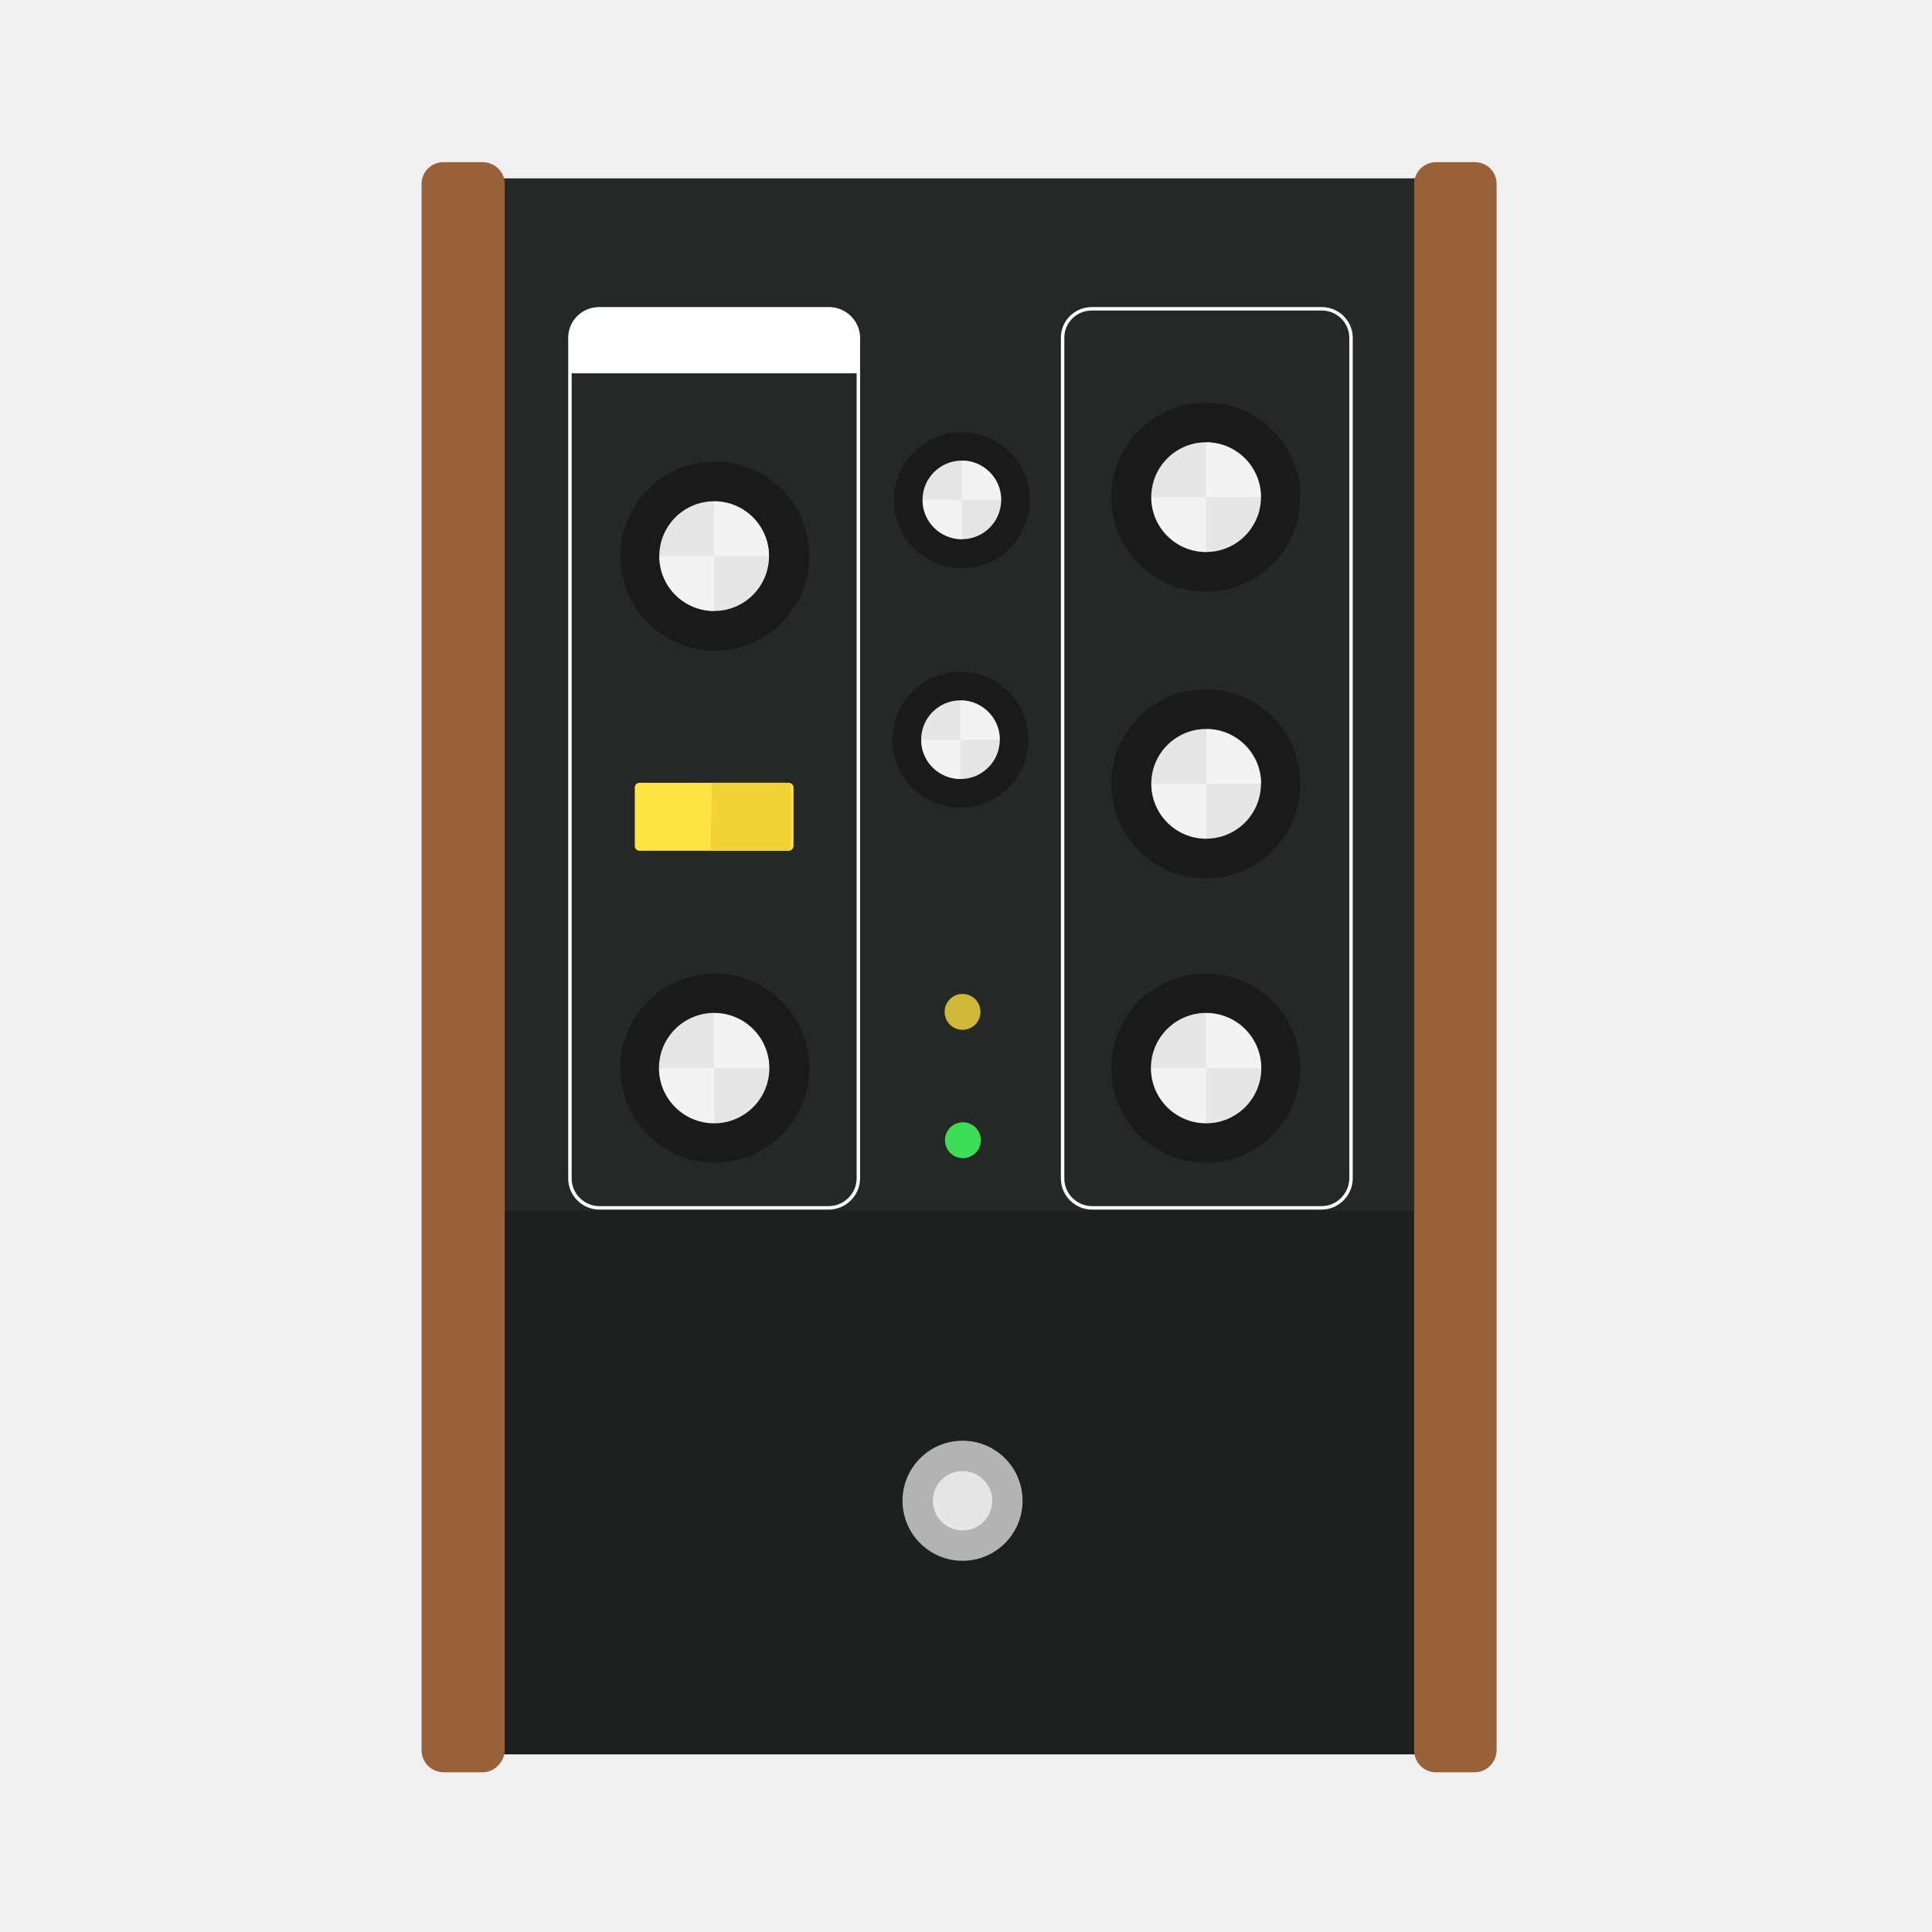
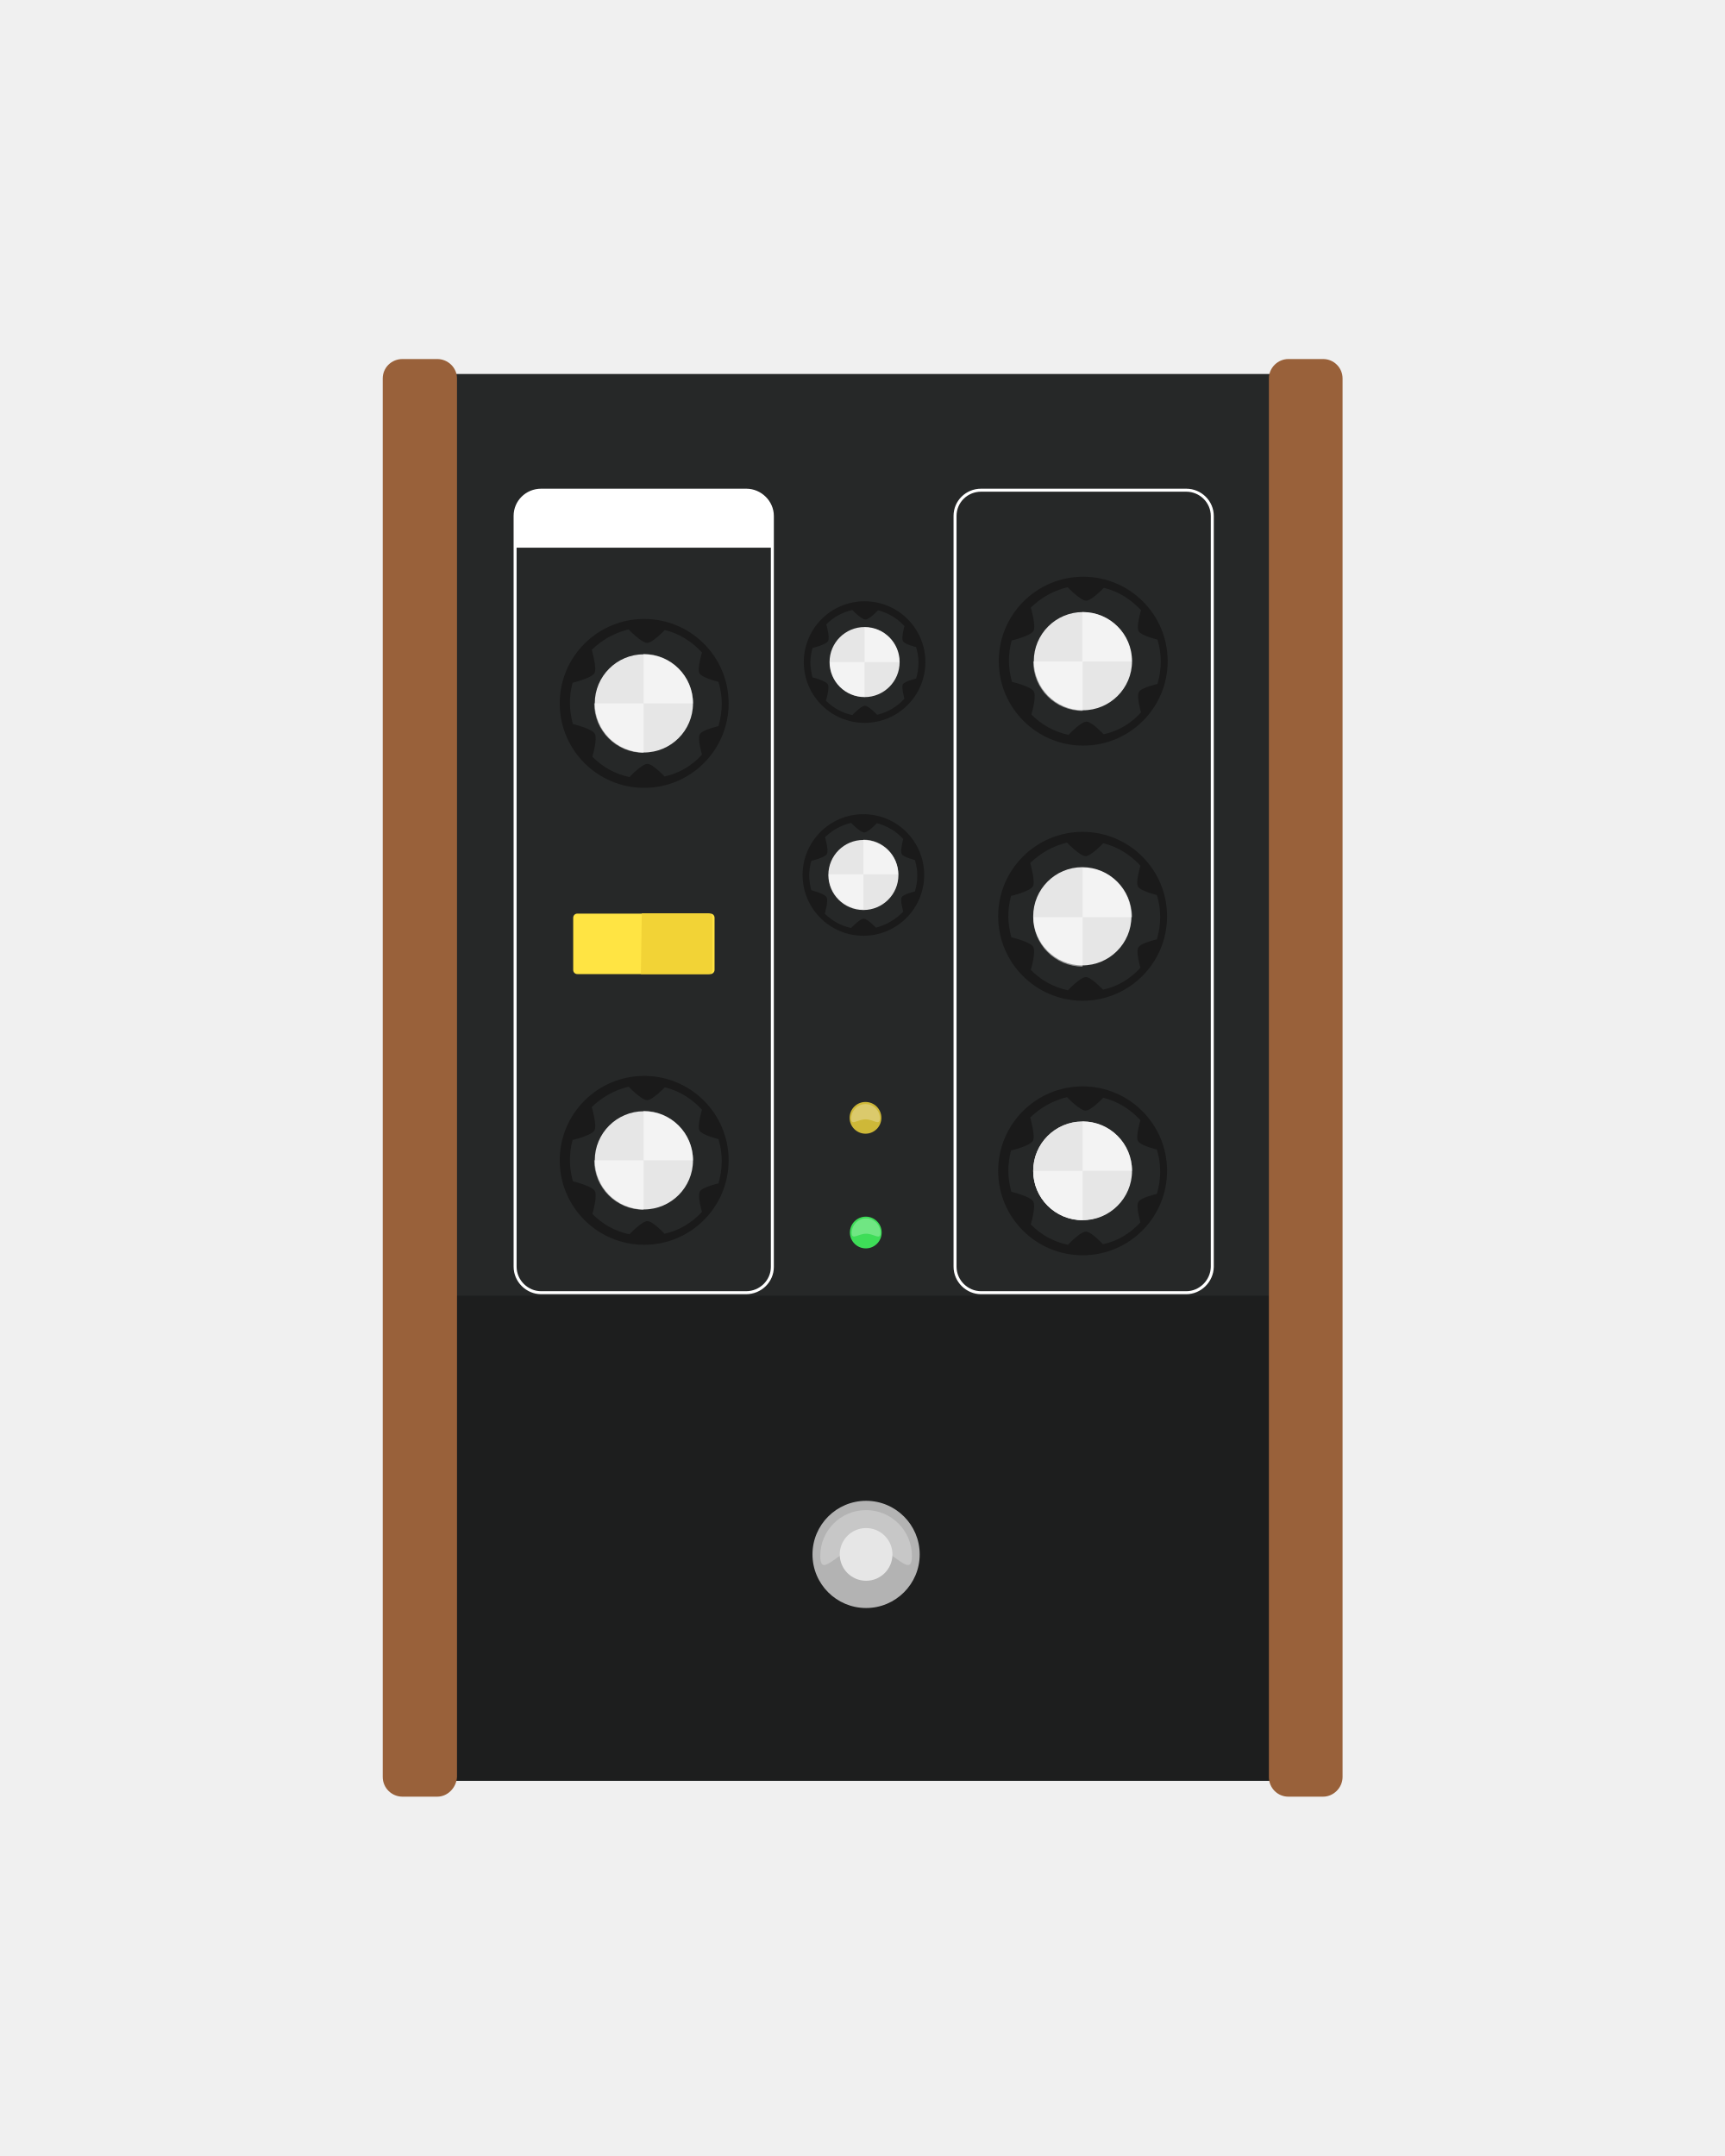
- <svg xmlns="http://www.w3.org/2000/svg" viewBox="200 0 560 560" enable-background="new 200 0 560 560">
+ <svg xmlns="http://www.w3.org/2000/svg" version="1.1" id="Layer_1" x="0px" y="0px" viewBox="0 0 576 720" enable-background="new 0 0 576 720" xml:space="preserve">
  <g>
    <g>
-       <path fill="#262828" d="M612.8 508.5h-267.4c-4.6 0-8.5-3.8-8.5-8.5v-439.8c0-4.7 3.8-8.5 8.5-8.5h267.5c4.7 0 8.5 3.8 8.5 8.5v439.8c-.2 4.7-3.9 8.5-8.6 8.5z" />
-       <path fill="#1D1E1E" d="M616.2 508.5h-274.3c-2.8 0-4.9-2.2-4.9-4.9v-147.7c0-2.8 2.2-4.9 4.9-4.9h274.5c2.8 0 4.9 2.2 4.9 4.9v147.8c-.1 2.5-2.3 4.8-5.1 4.8z" />
-     </g>
-     <g fill="#99613A">
-       <path d="M339.9 513.7h-11.3c-3.5 0-6.4-2.8-6.4-6.4v-454c0-3.5 2.8-6.3 6.4-6.3h11.3c3.5 0 6.4 2.8 6.4 6.3v454c-.1 3.5-3 6.4-6.4 6.4z" />
-       <path d="M627.5 513.7h-11.3c-3.5 0-6.3-2.8-6.3-6.4v-454c0-3.5 2.9-6.3 6.3-6.3h11.3c3.5 0 6.3 2.8 6.3 6.3v454c0 3.5-2.9 6.4-6.3 6.4z" />
+       <g>
+         <path fill="#262828" d="M426.7,594.7h-275c-4.7,0-8.7-3.9-8.7-8.7V133.6c0-4.8,3.9-8.7,8.7-8.7h275.1c4.8,0,8.7,3.9,8.7,8.7     v452.4C435.3,590.8,431.5,594.7,426.7,594.7L426.7,594.7z" />
+         <path fill="#1D1E1E" d="M430.1,594.7H148c-2.9,0-5-2.3-5-5V437.7c0-2.9,2.3-5,5-5h282.3c2.9,0,5,2.3,5,5v152     C435.3,592.3,433,594.7,430.1,594.7L430.1,594.7z" />
+       </g>
+       <g>
+         <path fill="#99613A" d="M146,600h-11.6c-3.6,0-6.6-2.9-6.6-6.6v-467c0-3.6,2.9-6.5,6.6-6.5H146c3.6,0,6.6,2.9,6.6,6.5v467     C152.4,597,149.5,600,146,600z" />
+         <path fill="#99613A" d="M441.8,600h-11.6c-3.6,0-6.5-2.9-6.5-6.6v-467c0-3.6,3-6.5,6.5-6.5h11.6c3.6,0,6.5,2.9,6.5,6.5v467     C448.3,597,445.3,600,441.8,600z" />
+       </g>
+       <g>
+         <path fill="none" stroke="#FFFFFF" stroke-miterlimit="10" d="M249.1,431.7h-68.4c-4.7,0-8.7-3.9-8.7-8.7V172.3     c0-4.8,3.9-8.6,8.7-8.6h68.5c4.7,0,8.7,3.9,8.7,8.6v250.8C257.9,427.8,254,431.7,249.1,431.7z" />
+         <path fill="#FFFFFF" d="M172.1,182.9v-10.6c0-4.8,3.9-8.6,8.7-8.6h68.5c4.7,0,8.7,3.9,8.7,8.6v10.6H172.1z" />
+       </g>
+       <path fill="none" stroke="#FFFFFF" stroke-miterlimit="10" d="M396.1,431.7h-68.5c-4.7,0-8.7-3.9-8.7-8.7V172.3    c0-4.8,3.9-8.6,8.7-8.6h68.5c4.8,0,8.7,3.9,8.7,8.6v250.8C404.7,427.8,400.8,431.7,396.1,431.7z" />
    </g>
    <g>
-       <path stroke="#fff" stroke-miterlimit="10" d="M440.2 350.1h-66.5c-4.6 0-8.5-3.8-8.5-8.5v-243.7c0-4.7 3.8-8.4 8.5-8.4h66.6c4.6 0 8.5 3.8 8.5 8.4v243.8c-.1 4.6-3.9 8.4-8.6 8.4z" fill="none" />
-       <path fill="#fff" d="M365.3 108.2v-10.3c0-4.7 3.8-8.4 8.5-8.4h66.6c4.6 0 8.5 3.8 8.5 8.4v10.3h-83.6z" />
-     </g>
-     <path stroke="#fff" stroke-miterlimit="10" d="M583.1 350.1h-66.6c-4.6 0-8.5-3.8-8.5-8.5v-243.7c0-4.7 3.8-8.4 8.5-8.4h66.6c4.7 0 8.5 3.8 8.5 8.4v243.8c-.1 4.6-3.9 8.4-8.5 8.4z" fill="none" />
-   </g>
-   <g>
-     <circle fill="#CEB838" cx="479" cy="293.3" r="5.2" />
-     <circle fill="#3EDD58" cx="479.1" cy="330.5" r="5.2" />
-   </g>
-   <g>
-     <circle fill="#B3B3B3" cx="479" cy="435" r="17.4" />
-     <circle fill="#E6E6E6" cx="479" cy="435" r="8.6" />
-   </g>
-   <g>
-     <path fill="#FFE443" d="M428.6 246.6h-43.2c-.8 0-1.4-.6-1.4-1.4v-16.9c0-.8.6-1.4 1.4-1.4h43.2c.8 0 1.4.6 1.4 1.4v16.9c0 .7-.6 1.4-1.4 1.4z" />
-     <path fill="#F2D336" d="M428 246.6h-22l.3-19.7h21.6c.8 0 1.4.6 1.4 1.4v16.9c.1.7-.5 1.4-1.3 1.4z" />
-   </g>
-   <g>
-     <g>
-       <circle fill="#1A1A1A" cx="478.4" cy="214.4" r="19.7" />
-       <circle fill="#E6E6E6" cx="478.4" cy="214.4" r="11.4" />
+       <circle fill="#CEB838" cx="289" cy="373.3" r="5.3" />
+       <circle fill="#3EDD58" cx="289.1" cy="411.6" r="5.3" />
+       <path opacity="0.26" fill="#FFFFFF" d="M289,368.7c2.6,0,4.8,2.1,4.8,4.8c0,2.6-2.1,0.3-4.8,0.3c-2.6,0-4.8,2.3-4.8-0.3    C284.3,370.8,286.4,368.7,289,368.7z" />
+       <path opacity="0.26" fill="#FFFFFF" d="M289.2,406.9c2.6,0,4.8,2.1,4.8,4.8c0,2.6-2.1,0.3-4.8,0.3c-2.6,0-4.8,2.3-4.8-0.3    C284.4,409,286.6,406.9,289.2,406.9z" />
    </g>
    <g>
-       <circle fill="#1A1A1A" cx="478.8" cy="145" r="19.7" />
-       <circle fill="#E6E6E6" cx="478.8" cy="144.9" r="11.4" />
+       <circle fill="#B3B3B3" cx="289.2" cy="519.1" r="17.9" />
+       <path opacity="0.26" fill="#FFFFFF" d="M289.2,504.3c8.5,0,15.3,6.9,15.3,15.3c0,8.5-6.9-3.5-15.3-3.5c-8.5,0-15.3,12-15.3,3.5    C273.9,511.1,280.7,504.3,289.2,504.3z" />
+       <circle fill="#E6E6E6" cx="289.2" cy="519.1" r="8.8" />
    </g>
    <g>
-       <circle fill="#1A1A1A" cx="407.2" cy="161.2" r="27.4" />
-       <circle fill="#E6E6E6" cx="407" cy="161.2" r="15.9" />
+       <path fill="#FFE443" d="M237.2,325.3h-44.4c-0.8,0-1.4-0.6-1.4-1.4v-17.4c0-0.8,0.6-1.4,1.4-1.4h44.4c0.8,0,1.4,0.6,1.4,1.4v17.4    C238.6,324.6,238,325.3,237.2,325.3z" />
+       <path fill="#F2D336" d="M236.6,325.3h-22.6l0.3-20.3h22.2c0.8,0,1.4,0.6,1.4,1.4v17.4C238,324.6,237.4,325.3,236.6,325.3    L236.6,325.3z" />
    </g>
    <g>
-       <circle fill="#1A1A1A" cx="407.2" cy="309.6" r="27.4" />
-       <circle fill="#E6E6E6" cx="407" cy="309.6" r="16" />
+       <g>
+         <circle fill="#1A1A1A" cx="215.1" cy="234.9" r="28.2" />
+       </g>
+       <g>
+         <g>
+           <path fill="#262828" d="M234.4,252c0,0-1.6-5.3-0.7-6.8c0.8-1.5,6.2-2.7,6.2-2.7c0.7-2.4,1.1-4.9,1.1-7.5c0-2.5-0.4-5-1.1-7.3      c0,0-5.4-1.3-6.3-2.8c-0.9-1.5,0.8-7,0.8-7c-3.3-3.6-7.5-6.3-12.4-7.5c0,0-4.1,4.3-5.9,4.3c-1.9,0-6.2-4.5-6.2-4.5      c-4.7,1.1-8.9,3.5-12.3,6.8c0,0,1.8,6.1,0.9,7.8c-1,1.7-7.3,3.2-7.3,3.2c-0.6,2.2-0.9,4.5-0.9,6.8c0,2.4,0.4,4.8,1,7      c0,0,6.3,1.5,7.3,3.2c1,1.7-0.8,7.7-0.8,7.7c3.3,3.4,7.6,5.8,12.4,6.8c0,0,4.1-4.4,6-4.4c1.8,0,5.7,4.2,5.7,4.2      C226.7,258.3,231.1,255.7,234.4,252z" />
+         </g>
+         <circle fill="#E6E6E6" cx="215" cy="234.9" r="16.4" />
+         <circle fill="#1A1A1A" cx="215.1" cy="387.5" r="28.2" />
+       </g>
    </g>
    <g>
-       <circle fill="#1A1A1A" cx="549.5" cy="144.1" r="27.4" />
-       <circle fill="#E6E6E6" cx="549.6" cy="144.1" r="15.9" />
+       <g>
+         <path fill="#262828" d="M234.4,404.7c0,0-1.6-5.3-0.7-6.8c0.8-1.5,6.2-2.7,6.2-2.7c0.7-2.4,1.1-4.9,1.1-7.5c0-2.5-0.4-5-1.1-7.3     c0,0-5.4-1.3-6.3-2.8c-0.9-1.5,0.8-7,0.8-7c-3.3-3.6-7.5-6.3-12.4-7.5c0,0-4.1,4.3-5.9,4.3c-1.9,0-6.2-4.5-6.2-4.5     c-4.7,1.1-8.9,3.5-12.3,6.8c0,0,1.8,6.1,0.9,7.8c-1,1.7-7.3,3.2-7.3,3.2c-0.6,2.2-0.9,4.5-0.9,6.8c0,2.4,0.4,4.8,1,7     c0,0,6.3,1.5,7.3,3.2c1,1.7-0.8,7.7-0.8,7.7c3.3,3.4,7.6,5.8,12.4,6.8c0,0,4.1-4.4,6-4.4c1.8,0,5.7,4.2,5.7,4.2     C226.7,411,231.1,408.3,234.4,404.7z" />
+       </g>
+       <circle fill="#E6E6E6" cx="215" cy="387.5" r="16.4" />
+       <circle fill="#1A1A1A" cx="361.5" cy="391" r="28.2" />
    </g>
    <g>
-       <circle fill="#1A1A1A" cx="549.5" cy="227.2" r="27.4" />
-       <circle fill="#E6E6E6" cx="549.6" cy="227.2" r="15.9" />
+       <g>
+         <path fill="#262828" d="M380.8,408.2c0,0-1.6-5.3-0.7-6.8c0.8-1.5,6.2-2.7,6.2-2.7c0.7-2.4,1.1-4.9,1.1-7.5c0-2.5-0.4-5-1.1-7.3     c0,0-5.4-1.3-6.3-2.8c-0.9-1.5,0.8-7,0.8-7c-3.3-3.6-7.5-6.3-12.4-7.5c0,0-4.1,4.3-5.9,4.3c-1.9,0-6.2-4.5-6.2-4.5     c-4.7,1.1-8.9,3.5-12.3,6.8c0,0,1.8,6.1,0.9,7.8c-1,1.7-7.3,3.2-7.3,3.2c-0.6,2.2-0.9,4.5-0.9,6.8c0,2.4,0.4,4.8,1,7     c0,0,6.3,1.5,7.3,3.2c1,1.7-0.8,7.7-0.8,7.7c3.3,3.4,7.6,5.8,12.4,6.8c0,0,4.1-4.4,6-4.4c1.8,0,5.7,4.2,5.7,4.2     C373.2,414.5,377.5,411.8,380.8,408.2z" />
+       </g>
+       <circle fill="#E6E6E6" cx="361.4" cy="391" r="16.4" />
+       <circle fill="#1A1A1A" cx="361.5" cy="306" r="28.2" />
    </g>
    <g>
-       <circle fill="#1A1A1A" cx="549.5" cy="309.6" r="27.4" />
-       <circle fill="#E6E6E6" cx="549.6" cy="309.6" r="16" />
+       <g>
+         <path fill="#262828" d="M380.8,323.2c0,0-1.6-5.3-0.7-6.8c0.8-1.5,6.2-2.7,6.2-2.7c0.7-2.4,1.1-4.9,1.1-7.5c0-2.5-0.4-5-1.1-7.3     c0,0-5.4-1.3-6.3-2.8c-0.9-1.5,0.8-7,0.8-7c-3.3-3.6-7.5-6.3-12.4-7.5c0,0-4.1,4.3-5.9,4.3c-1.9,0-6.2-4.5-6.2-4.5     c-4.7,1.1-8.9,3.5-12.3,6.8c0,0,1.8,6.1,0.9,7.8c-1,1.7-7.3,3.2-7.3,3.2c-0.6,2.2-0.9,4.5-0.9,6.8c0,2.4,0.4,4.8,1,7     c0,0,6.3,1.5,7.3,3.2c1,1.7-0.8,7.7-0.8,7.7c3.3,3.4,7.6,5.8,12.4,6.8c0,0,4.1-4.4,6-4.4c1.8,0,5.7,4.2,5.7,4.2     C373.2,329.5,377.5,326.8,380.8,323.2z" />
+       </g>
+       <circle fill="#E6E6E6" cx="361.4" cy="306" r="16.4" />
+       <circle fill="#1A1A1A" cx="361.7" cy="220.8" r="28.2" />
    </g>
-     <g fill="#fff">
-       <g opacity=".5">
-         <path d="M549.7 227.2h-15.9c0 8.8 7.1 15.9 15.9 15.9v-15.9zM549.7 227.2h15.9c0-8.8-7.1-15.9-15.9-15.9v15.9z" />
+     <g>
+       <g>
+         <path fill="#262828" d="M381,237.9c0,0-1.6-5.3-0.7-6.8c0.8-1.5,6.2-2.7,6.2-2.7c0.7-2.4,1.1-4.9,1.1-7.5c0-2.5-0.4-5-1.1-7.3     c0,0-5.4-1.3-6.3-2.8c-0.9-1.5,0.8-7,0.8-7c-3.3-3.6-7.5-6.3-12.4-7.5c0,0-4.1,4.3-5.9,4.3c-1.9,0-6.2-4.5-6.2-4.5     c-4.7,1.1-8.9,3.5-12.3,6.8c0,0,1.8,6.1,0.9,7.8c-1,1.7-7.3,3.2-7.3,3.2c-0.6,2.2-0.9,4.5-0.9,6.8c0,2.4,0.4,4.8,1,7     c0,0,6.3,1.5,7.3,3.2c1,1.7-0.8,7.7-0.8,7.7c3.3,3.4,7.6,5.8,12.4,6.8c0,0,4.1-4.4,6-4.4c1.8,0,5.7,4.2,5.7,4.2     C373.4,244.2,377.7,241.6,381,237.9z" />
      </g>
-       <g opacity=".5">
-         <path d="M549.6 309.6h-15.9c0 8.8 7.1 15.9 15.9 15.9v-15.9zM549.6 309.6h15.9c0-8.8-7.1-15.9-15.9-15.9v15.9z" />
+       <circle fill="#E6E6E6" cx="361.6" cy="220.8" r="16.4" />
+       <circle fill="#E6E6E6" cx="361.5" cy="391" r="16.5" />
+     </g>
+     <g>
+       <circle fill="#1A1A1A" cx="288.3" cy="292.2" r="20.3" />
+       <g>
+         <path fill="#262828" d="M301.6,304.4c0,0-1.1-3.8-0.5-4.8c0.6-1,4.4-1.9,4.4-1.9c0.5-1.7,0.8-3.5,0.8-5.3c0-1.8-0.3-3.5-0.8-5.2     c0,0-3.8-0.9-4.4-2c-0.6-1.1,0.5-5,0.5-5c-2.3-2.6-5.4-4.4-8.8-5.3c0,0-2.9,3.1-4.2,3.1c-1.4,0-4.4-3.2-4.4-3.2     c-3.4,0.8-6.4,2.5-8.7,4.8c0,0,1.3,4.4,0.6,5.6c-0.7,1.2-5.2,2.3-5.2,2.3c-0.4,1.5-0.7,3.2-0.7,4.8c0,1.7,0.3,3.4,0.7,5     c0,0,4.4,1.1,5.1,2.3c0.7,1.2-0.6,5.5-0.6,5.5c2.4,2.4,5.4,4.1,8.8,4.8c0,0,2.9-3.1,4.2-3.1c1.3,0,4.1,3,4.1,3     C296.2,308.8,299.3,306.9,301.6,304.4z" />
      </g>
-       <g opacity=".5">
-         <path d="M549.6 144.1h-15.9c0 8.8 7.1 15.9 15.9 15.9v-15.9zM549.6 144.1h15.9c0-8.8-7.1-15.9-15.9-15.9v15.9z" />
+       <circle fill="#E6E6E6" cx="288.3" cy="292.2" r="11.7" />
+     </g>
+     <g>
+       <circle fill="#1A1A1A" cx="288.7" cy="221.1" r="20.3" />
+       <g>
+         <path fill="#262828" d="M302,233.3c0,0-1.1-3.8-0.5-4.8c0.6-1,4.4-1.9,4.4-1.9c0.5-1.7,0.8-3.5,0.8-5.3c0-1.8-0.3-3.5-0.8-5.2     c0,0-3.8-0.9-4.4-2c-0.6-1.1,0.5-5,0.5-5c-2.3-2.6-5.4-4.4-8.8-5.3c0,0-2.9,3.1-4.2,3.1c-1.4,0-4.4-3.2-4.4-3.2     c-3.4,0.8-6.4,2.5-8.7,4.8c0,0,1.3,4.4,0.6,5.6c-0.7,1.2-5.2,2.3-5.2,2.3c-0.4,1.5-0.7,3.2-0.7,4.8c0,1.7,0.3,3.4,0.7,5     c0,0,4.4,1.1,5.1,2.3c0.7,1.2-0.6,5.5-0.6,5.5c2.4,2.4,5.4,4.1,8.8,4.8c0,0,2.9-3.1,4.2-3.1c1.3,0,4.1,3,4.1,3     C296.6,237.8,299.7,235.9,302,233.3z" />
      </g>
-       <g opacity=".5">
-         <path d="M407 161.2h-15.9c0 8.8 7.1 15.9 15.9 15.9v-15.9zM407 161.2h15.9c0-8.8-7.1-15.9-15.9-15.9v15.9z" />
+       <circle fill="#E6E6E6" cx="288.7" cy="221.1" r="11.7" />
+     </g>
+     <g>
+       <g opacity="0.5">
+         <path fill="#FFFFFF" d="M288.7,221.1h-11.6c0,6.5,5.2,11.6,11.6,11.6V221.1z M288.7,221.1h11.6c0-6.5-5.2-11.6-11.6-11.6V221.1z" />
      </g>
-       <g opacity=".5">
-         <path d="M407 309.6h-15.9c0 8.8 7.1 15.9 15.9 15.9v-15.9zM407 309.6h15.9c0-8.8-7.1-15.9-15.9-15.9v15.9z" />
+       <g opacity="0.5">
+         <path fill="#FFFFFF" d="M288.3,292h-11.6c0,6.5,5.2,11.6,11.6,11.6V292z M288.3,292h11.6c0-6.5-5.2-11.6-11.6-11.6V292z" />
      </g>
-       <g opacity=".5">
-         <path d="M478.4 214.4h-11.4c0 6.3 5.1 11.4 11.4 11.4v-11.4zM478.4 214.4h11.4c0-6.3-5.1-11.4-11.4-11.4v11.4z" />
+       <g opacity="0.5">
+         <path fill="#FFFFFF" d="M214.9,234.9h-16.5c0,9.1,7.3,16.5,16.5,16.5V234.9z M214.9,234.9h16.5c0-9.1-7.3-16.5-16.5-16.5V234.9z" />
      </g>
-       <g opacity=".5">
-         <path d="M478.8 144.9h-11.4c0 6.3 5.1 11.4 11.4 11.4v-11.4zM478.8 144.9h11.4c0-6.3-5.1-11.4-11.4-11.4v11.4z" />
+       <g opacity="0.5">
+         <path fill="#FFFFFF" d="M214.9,387.5h-16.5c0,9.1,7.3,16.5,16.5,16.5V387.5z M214.9,387.5h16.5c0-9.1-7.3-16.5-16.5-16.5V387.5z" />
+       </g>
+       <g opacity="0.5">
+         <path fill="#FFFFFF" d="M361.4,220.9H345c0,9.1,7.3,16.5,16.5,16.5V220.9z M361.4,220.9h16.5c0-9.1-7.3-16.5-16.5-16.5V220.9z" />
+       </g>
+       <g opacity="0.5">
+         <path fill="#FFFFFF" d="M361.5,306.3h-16.5c0,9.1,7.3,16.5,16.5,16.5V306.3z M361.5,306.3H378c0-9.1-7.3-16.5-16.5-16.5V306.3z" />
+       </g>
+       <g opacity="0.5">
+         <path fill="#FFFFFF" d="M361.5,391h-16.5c0,9.1,7.3,16.5,16.5,16.5V391z M361.5,391H378c0-9.1-7.3-16.5-16.5-16.5V391z" />
      </g>
    </g>
  </g>
</svg>
